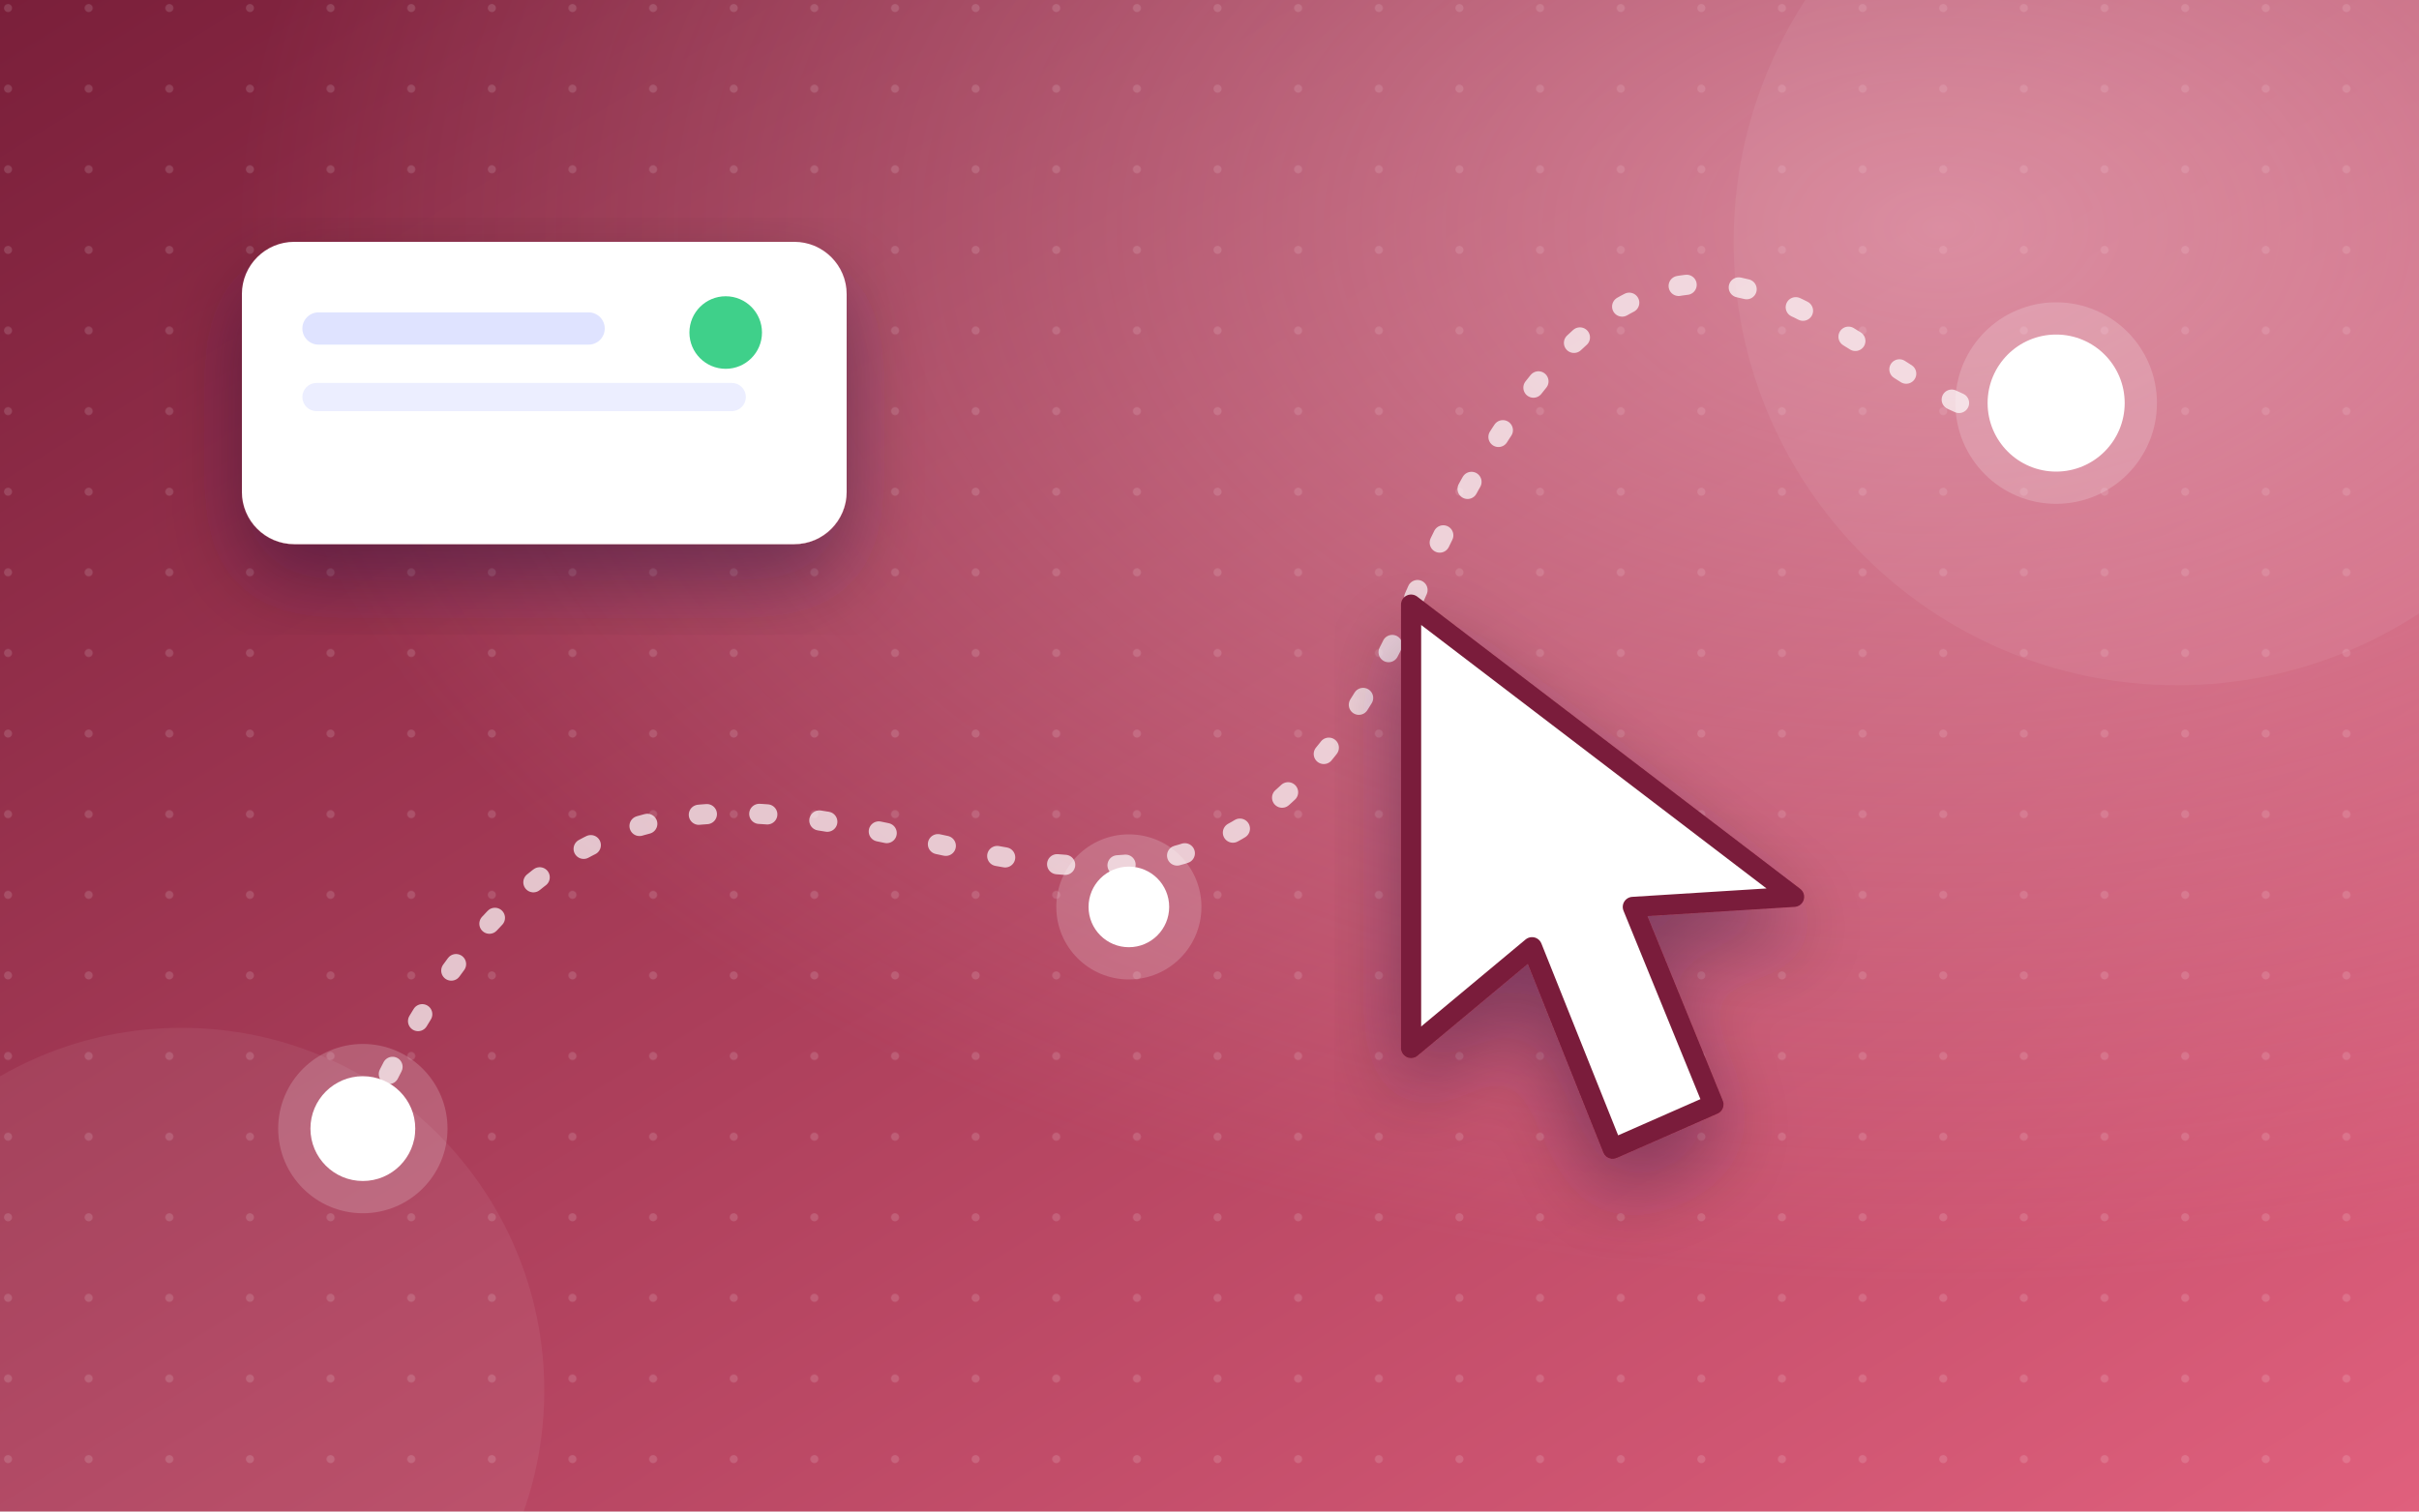
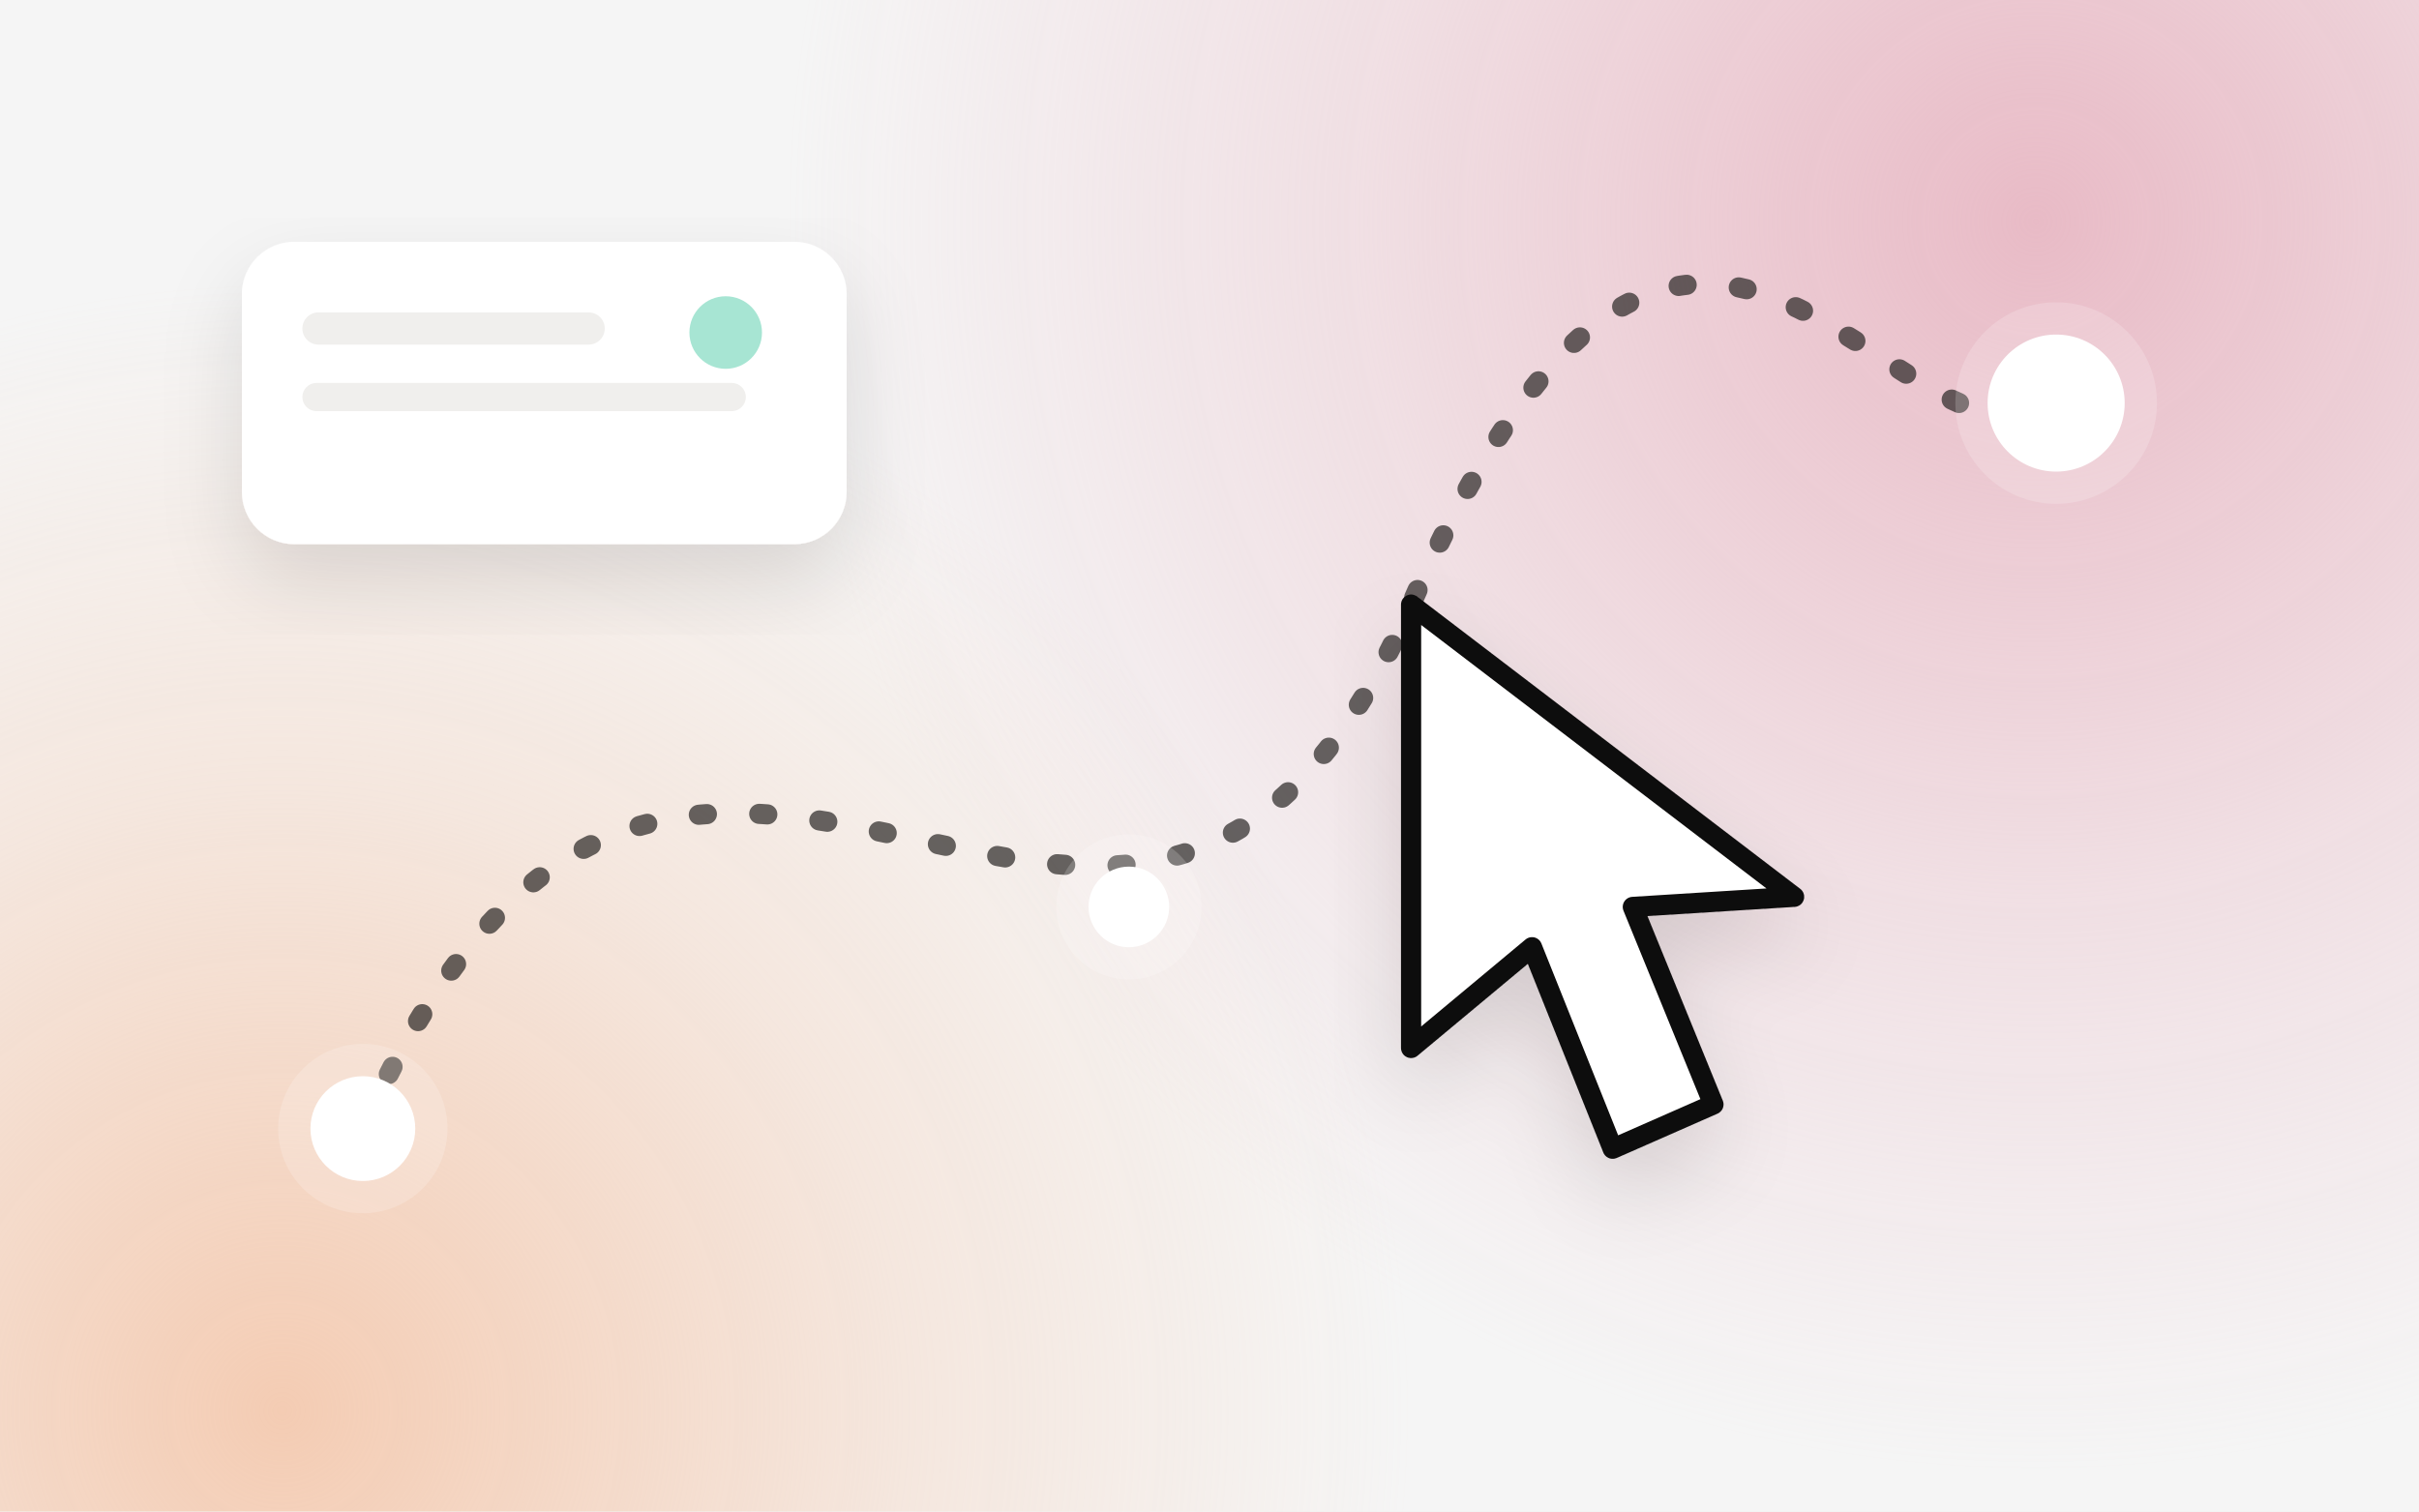
<svg xmlns="http://www.w3.org/2000/svg" viewBox="0 0 1200 750" width="1200" height="750">
  <defs>
-     <linearGradient id="bg" x1="0" y1="0" x2="1" y2="1">
-       <stop offset="0" stop-color="#7a1f3a" />
-       <stop offset="1" stop-color="#e0607d" />
-     </linearGradient>
-     <radialGradient id="glow" cx=".8" cy=".15" r=".7">
-       <stop offset="0" stop-color="#ffc2d0" stop-opacity=".55" />
-       <stop offset="1" stop-color="#ffc2d0" stop-opacity="0" />
+     <radialGradient id="bloomA" cx="1010" cy="110" r="620" gradientUnits="userSpaceOnUse">
+       <stop offset="0" stop-color="#e8b8c4" stop-opacity=".95" />
+       <stop offset=".55" stop-color="#e8b8c4" stop-opacity=".35" />
+       <stop offset="1" stop-color="#e8b8c4" stop-opacity="0" />
+     </radialGradient>
+     <radialGradient id="bloomB" cx="140" cy="700" r="560" gradientUnits="userSpaceOnUse">
+       <stop offset="0" stop-color="#f4c5a8" stop-opacity=".85" />
+       <stop offset=".55" stop-color="#f4c5a8" stop-opacity=".3" />
+       <stop offset="1" stop-color="#f4c5a8" stop-opacity="0" />
    </radialGradient>
    <filter id="sh" x="-20%" y="-20%" width="140%" height="150%">
-       <feDropShadow dx="0" dy="18" stdDeviation="20" flood-color="#0b0a33" flood-opacity=".35" />
+       <feDropShadow dx="0" dy="18" stdDeviation="20" flood-color="#0c0a09" flood-opacity=".12" />
    </filter>
-     <pattern id="dots" width="40" height="40" patternUnits="userSpaceOnUse">
-       <circle cx="4" cy="4" r="2" fill="#fff" fill-opacity=".14" />
-     </pattern>
  </defs>
-   <rect width="1200" height="750" fill="url(#bg)" />
-   <rect width="1200" height="750" fill="url(#dots)" />
-   <rect width="1200" height="750" fill="url(#glow)" />
-   <circle cx="1080" cy="120" r="220" fill="#fff" fill-opacity=".06" />
-   <circle cx="90" cy="690" r="180" fill="#fff" fill-opacity=".06" />
-   <path d="M180 560 C 340 200, 560 620, 700 300 S 940 250, 1020 200" fill="none" stroke="#fff" stroke-opacity=".7" stroke-width="10" stroke-dasharray="4 26" stroke-linecap="round" />
-   <circle cx="180" cy="560" r="42" fill="#fff" fill-opacity=".18" />
-   <circle cx="180" cy="560" r="26" fill="#fff" />
-   <circle cx="560" cy="450" r="36" fill="#fff" fill-opacity=".18" />
-   <circle cx="560" cy="450" r="20" fill="#fff" />
-   <circle cx="1020" cy="200" r="50" fill="#fff" fill-opacity=".18" />
-   <circle cx="1020" cy="200" r="34" fill="#fff" />
+   <rect width="1200" height="750" fill="#f5f5f5" />
+   <rect width="1200" height="750" fill="url(#bloomA)" />
+   <rect width="1200" height="750" fill="url(#bloomB)" />
+   <path d="M180 560 C 340 200, 560 620, 700 300 S 940 250, 1020 200" fill="none" stroke="#292524" stroke-opacity=".7" stroke-width="10" stroke-dasharray="4 26" stroke-linecap="round" />
+   <circle cx="180" cy="560" r="42" fill="#ffffff" fill-opacity=".18" />
+   <circle cx="180" cy="560" r="26" fill="#ffffff" />
+   <circle cx="560" cy="450" r="36" fill="#ffffff" fill-opacity=".18" />
+   <circle cx="560" cy="450" r="20" fill="#ffffff" />
+   <circle cx="1020" cy="200" r="50" fill="#ffffff" fill-opacity=".18" />
+   <circle cx="1020" cy="200" r="34" fill="#ffffff" />
  <g filter="url(#sh)">
-     <path d="M700 300 L700 520 L760 470 L800 570 L850 548 L810 450 L890 445 Z" fill="#fff" stroke="#7a1f3a" stroke-width="10" stroke-linejoin="round" />
+     <path d="M700 300 L700 520 L760 470 L800 570 L850 548 L810 450 L890 445 Z" fill="#ffffff" stroke="#0c0a09" stroke-width="10" stroke-linejoin="round" />
  </g>
-   <rect x="120" y="120" width="300" height="150" rx="26" fill="#fff" filter="url(#sh)" />
-   <rect x="150" y="155" width="150" height="16" rx="8" fill="#dfe3ff" />
-   <rect x="150" y="190" width="220" height="14" rx="7" fill="#eceeff" />
-   <circle cx="360" cy="165" r="18" fill="#3fd08a" />
+   <rect x="120" y="120" width="300" height="150" rx="26" fill="#ffffff" filter="url(#sh)" />
+   <rect x="150" y="155" width="150" height="16" rx="8" fill="#f0efed" />
+   <rect x="150" y="190" width="220" height="14" rx="7" fill="#f0efed" />
+   <circle cx="360" cy="165" r="18" fill="#a7e5d3" />
</svg>
